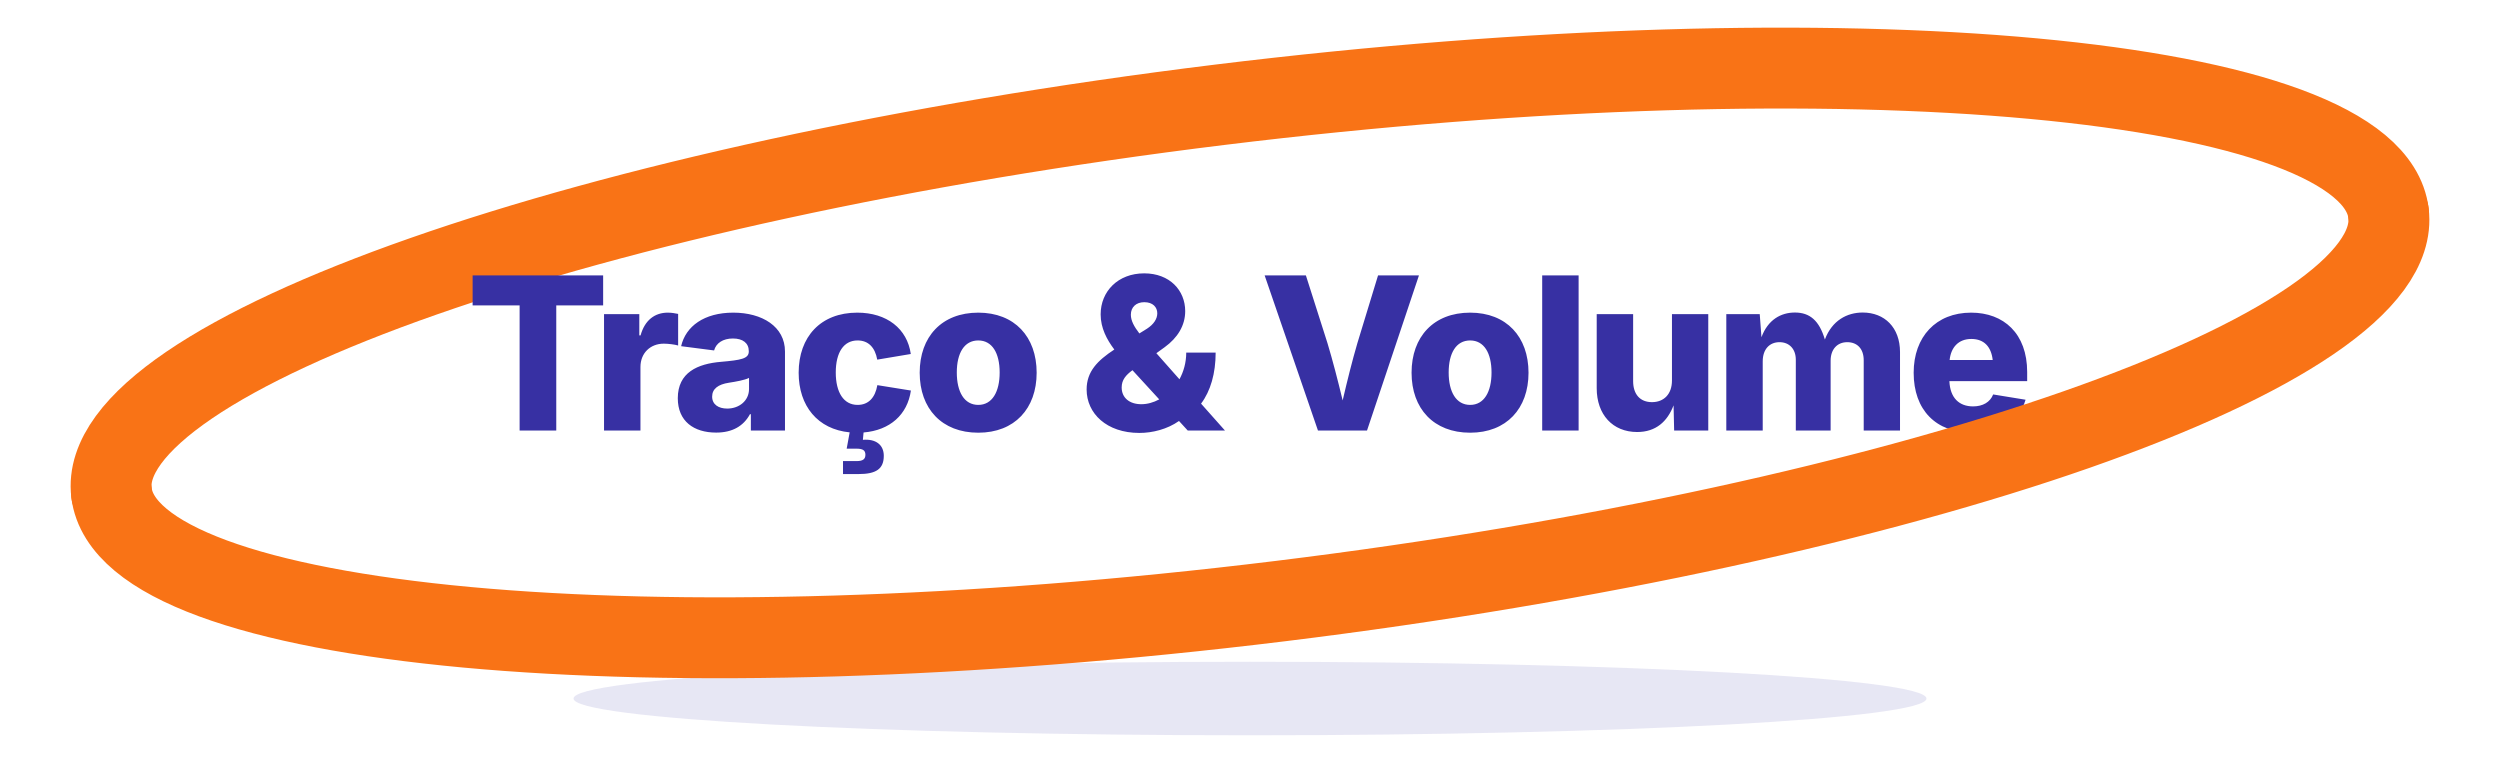
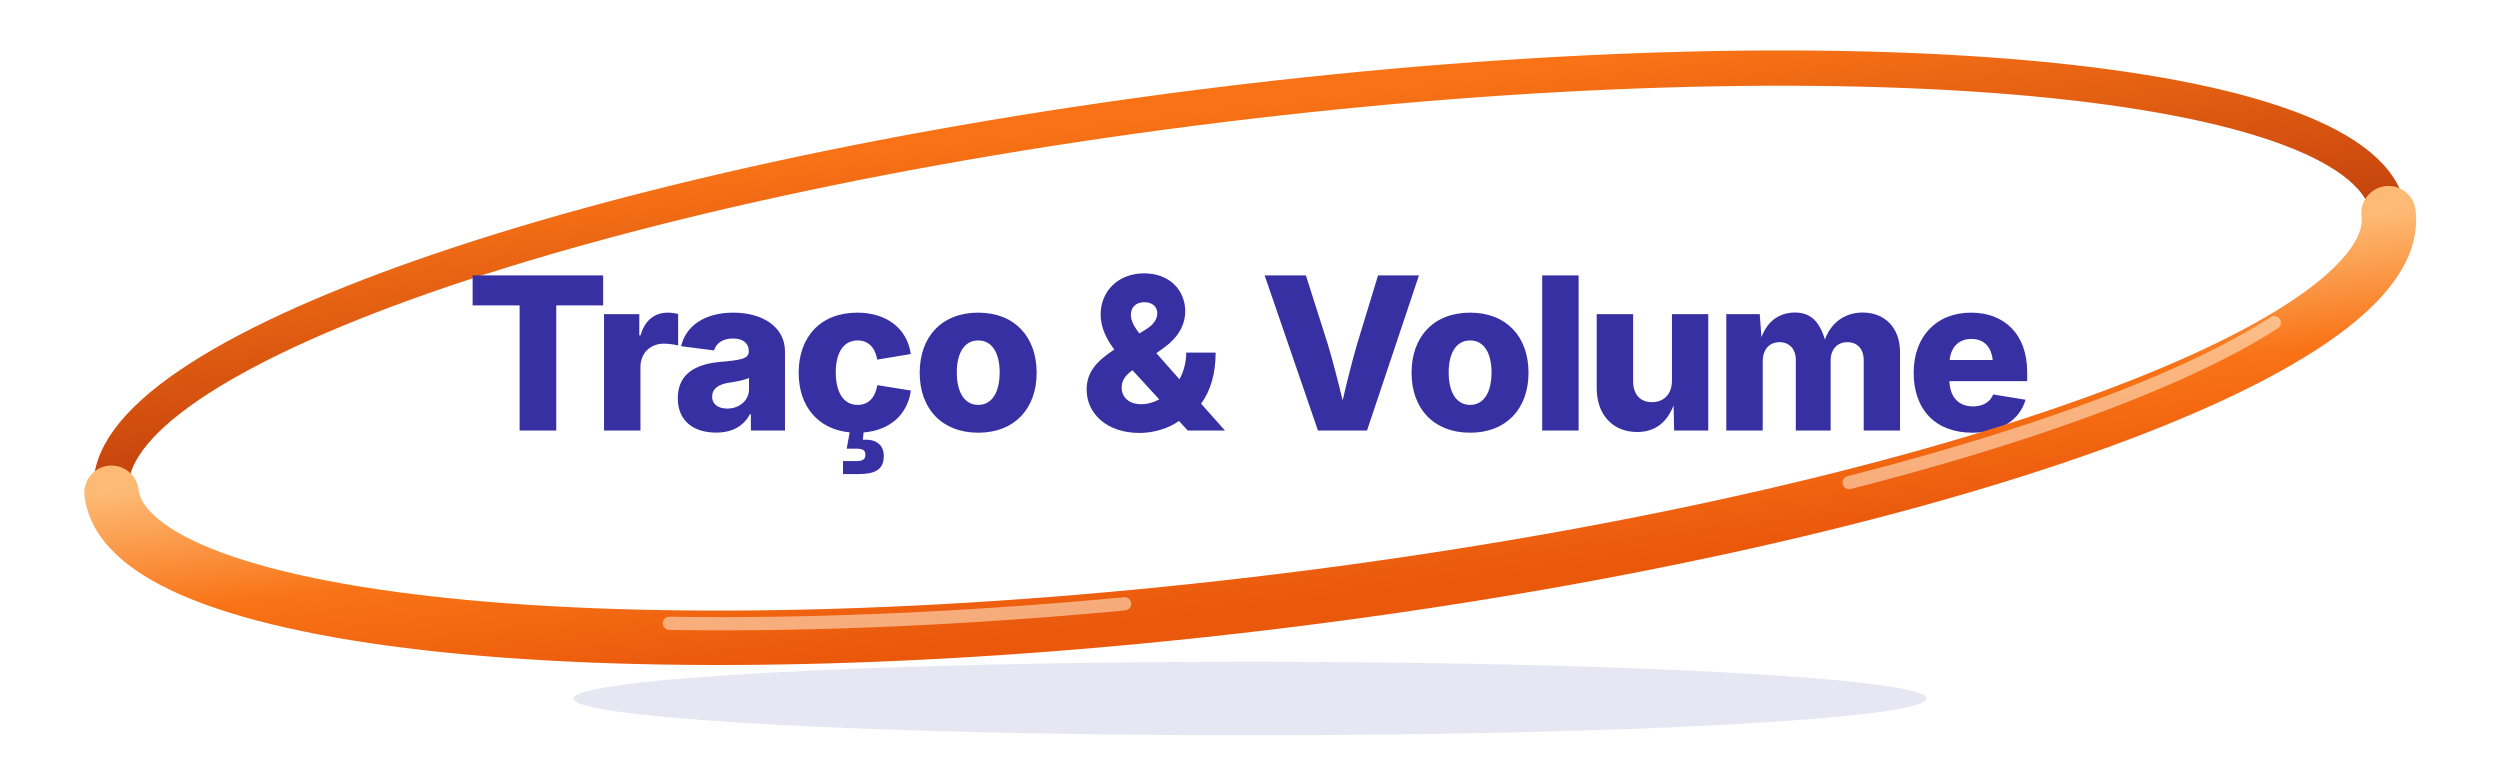
<svg xmlns="http://www.w3.org/2000/svg" viewBox="0 0 340 104" role="img" aria-label="Traço &amp; Volume">
+   <defs>
+     <linearGradient id="tv-completa-frente" x1="0" y1="0" x2="0" y2="1">
+       <stop offset="0" stop-color="#fdba74" />
+       <stop offset="0.5" stop-color="#f97316" />
+       <stop offset="1" stop-color="#ea580c" />
+     </linearGradient>
+     <linearGradient id="tv-completa-tras" x1="0" y1="0" x2="0" y2="1">
+       <stop offset="0" stop-color="#f97316" />
+       <stop offset="1" stop-color="#c2410c" />
+     </linearGradient>
+   </defs>
  <ellipse cx="170" cy="95" rx="92" ry="5" fill="#3730a3" opacity="0.12" />
-   <path d="M 14,48 A 156,34 0 0 1 326,48" fill="none" stroke="#f97316" stroke-width="11" stroke-linecap="round" transform="rotate(-7 170 48)" />
+   <path d="M 14,48 A 156,34 0 0 1 326,48" fill="none" stroke="url(#tv-completa-tras)" stroke-width="4.8" stroke-linecap="round" transform="rotate(-7 170 48)" />
  <text x="170" y="48" text-anchor="middle" dominant-baseline="central" font-family="Inter, system-ui, sans-serif" font-size="29" font-weight="800" letter-spacing="-0.8" fill="#3730a3">Traço &amp; Volume</text>
-   <path d="M 326,48 A 156,34 0 0 1 14,48" fill="none" stroke="#f97316" stroke-width="11" stroke-linecap="round" transform="rotate(-7 170 48)" />
+   <path d="M 326,48 A 156,34 0 0 1 14,48" fill="none" stroke="url(#tv-completa-frente)" stroke-width="7.4" stroke-linecap="round" transform="rotate(-7 170 48)" />
+   <path d="M 321.5,48 A 151.5,32.1 0 0 1 18.5,48" fill="none" stroke="#ffedd5" stroke-width="1.8" stroke-linecap="round" opacity="0.55" pathLength="100" stroke-dasharray="62 100" stroke-dashoffset="-19" transform="rotate(-7 170 48)" />
</svg>
